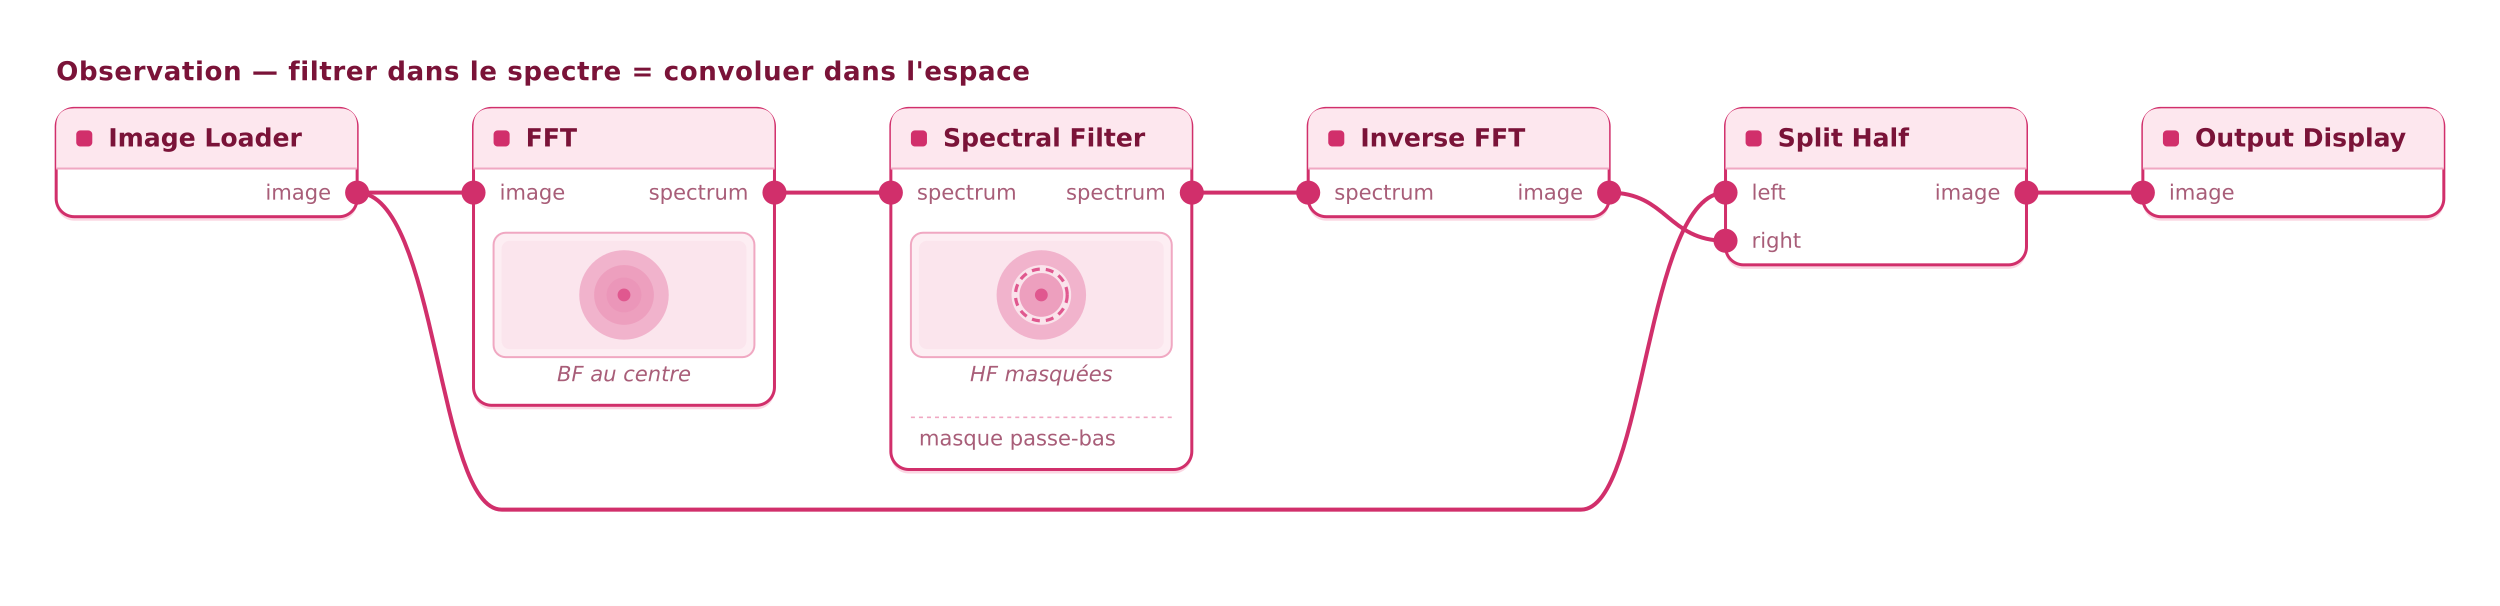
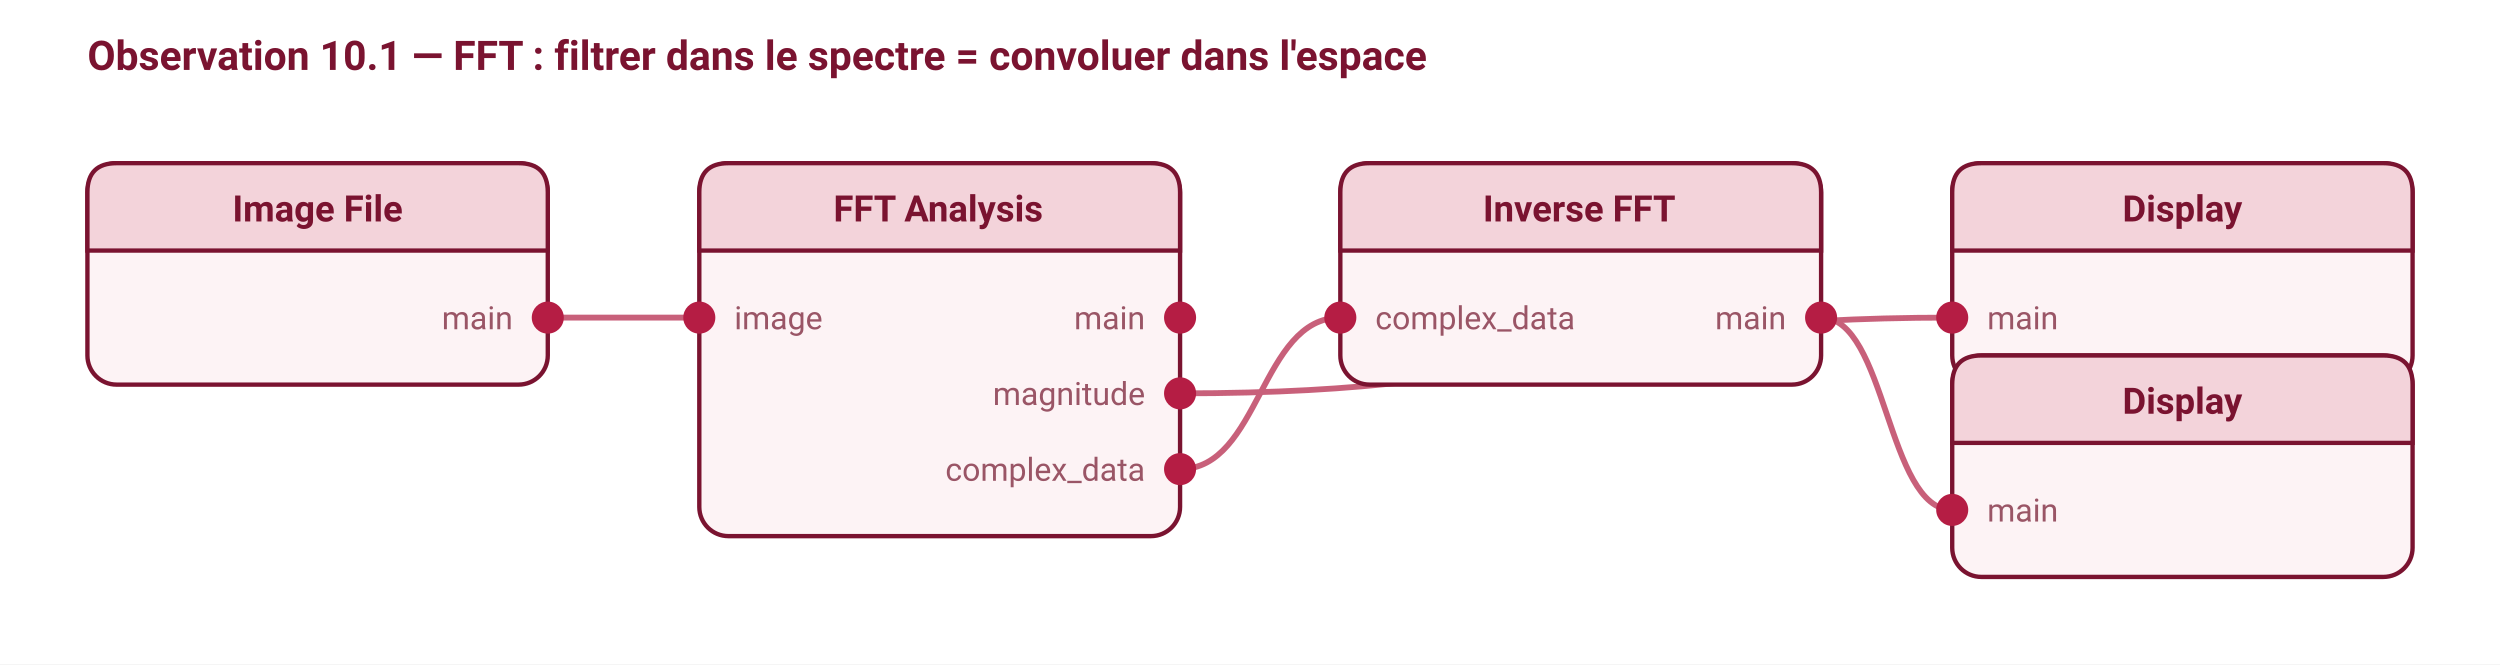
- <svg xmlns="http://www.w3.org/2000/svg" viewBox="-28.00 -54.00 1246.00 302.00" width="1246.00" height="302.00" font-family="DejaVu Sans, Inter, Helvetica, Arial, sans-serif">
-   <rect x="-28.00" y="-54.00" width="1246.00" height="302.00" fill="#ffffff" />
-   <text x="0.00" y="-14.00" font-family="DejaVu Sans, Inter, Helvetica, Arial, sans-serif" font-size="13" font-weight="700" fill="#7a1338" letter-spacing="0.3">Observation — filtrer dans le spectre = convoluer dans l'espace</text>
-   <path d="M150.00,42.00 C179.00,42.00 179.00,42.00 208.00,42.00" fill="none" stroke="#d12f6b" stroke-width="2" stroke-linecap="round" />
-   <path d="M358.00,42.00 C387.00,42.00 387.00,42.00 416.00,42.00" fill="none" stroke="#d12f6b" stroke-width="2" stroke-linecap="round" />
-   <path d="M566.00,42.00 C595.00,42.00 595.00,42.00 624.00,42.00" fill="none" stroke="#d12f6b" stroke-width="2" stroke-linecap="round" />
-   <path d="M774.00,42.00 C803.00,42.00 803.00,66.00 832.00,66.00" fill="none" stroke="#d12f6b" stroke-width="2" stroke-linecap="round" />
-   <path d="M150.00,42.00 C190.00,42.00 190.00,200.00 222.00,200.00 L760.00,200.00 C792.00,200.00 792.00,42.00 832.00,42.00" fill="none" stroke="#d12f6b" stroke-width="2" stroke-linecap="round" />
-   <path d="M982.00,42.00 C1011.00,42.00 1011.00,42.00 1040.00,42.00" fill="none" stroke="#d12f6b" stroke-width="2" stroke-linecap="round" />
-   <rect x="0.00" y="2.00" width="150" height="54" rx="9" fill="#fbd7e3" />
-   <rect x="0.00" y="0.00" width="150" height="54" rx="9" fill="#ffffff" stroke="#d12f6b" stroke-width="1.5" />
-   <path d="M0.00,30.00 L0.00,9.00 Q0.00,0.00 9.00,0.00 L141.00,0.00 Q150.00,0.00 150.00,9.00 L150.00,30.00 Z" fill="#fde7ee" />
-   <line x1="0.00" y1="30.00" x2="150.00" y2="30.00" stroke="#f0a8c2" stroke-width="1" />
-   <rect x="10.00" y="11.00" width="8" height="8" rx="2" fill="#d12f6b" />
-   <text x="26.00" y="19.00" font-family="DejaVu Sans, Inter, Helvetica, Arial, sans-serif" font-size="12.5" font-weight="700" fill="#7a1338">Image Loader</text>
-   <circle cx="150.00" cy="42.00" r="6" fill="#d12f6b" />
-   <text x="137.00" y="45.50" font-family="DejaVu Sans, Inter, Helvetica, Arial, sans-serif" font-size="10.5" text-anchor="end" fill="#a85d78">image</text>
-   <rect x="208.00" y="2.00" width="150" height="148" rx="9" fill="#fbd7e3" />
-   <rect x="208.00" y="0.00" width="150" height="148" rx="9" fill="#ffffff" stroke="#d12f6b" stroke-width="1.5" />
-   <path d="M208.00,30.00 L208.00,9.00 Q208.00,0.00 217.00,0.00 L349.00,0.00 Q358.00,0.00 358.00,9.00 L358.00,30.00 Z" fill="#fde7ee" />
-   <line x1="208.00" y1="30.00" x2="358.00" y2="30.00" stroke="#f0a8c2" stroke-width="1" />
-   <rect x="218.00" y="11.00" width="8" height="8" rx="2" fill="#d12f6b" />
-   <text x="234.00" y="19.00" font-family="DejaVu Sans, Inter, Helvetica, Arial, sans-serif" font-size="12.5" font-weight="700" fill="#7a1338">FFT</text>
-   <circle cx="208.00" cy="42.00" r="6" fill="#d12f6b" />
-   <text x="221.00" y="45.50" font-family="DejaVu Sans, Inter, Helvetica, Arial, sans-serif" font-size="10.5" fill="#a85d78">image</text>
-   <circle cx="358.00" cy="42.00" r="6" fill="#d12f6b" />
-   <text x="345.00" y="45.50" font-family="DejaVu Sans, Inter, Helvetica, Arial, sans-serif" font-size="10.5" text-anchor="end" fill="#a85d78">spectrum</text>
-   <clipPath id="clip_ft">
-     <rect x="218.00" y="62.00" width="130.00" height="62.00" rx="6" />
-   </clipPath>
-   <rect x="218.00" y="62.00" width="130.00" height="62.00" rx="6" fill="#fdeef3" stroke="#f0a8c2" stroke-width="1" />
-   <g clip-path="url(#clip_ft)">
-     <rect x="222.0" y="66.0" width="122.0" height="54.0" rx="4" fill="#e0588f" fill-opacity="0.06" />
-     <circle cx="283.0" cy="93.0" r="22.3" fill="#e0588f" fill-opacity="0.35" />
-     <circle cx="283.0" cy="93.0" r="14.9" fill="#e0588f" fill-opacity="0.22" />
-     <circle cx="283.0" cy="93.0" r="8.7" fill="#e0588f" fill-opacity="0.12" />
-     <circle cx="283.0" cy="93.0" r="3.2" fill="#e0588f" />
-   </g>
-   <text x="283.00" y="136.00" font-family="DejaVu Sans, Inter, Helvetica, Arial, sans-serif" font-size="10.5" text-anchor="middle" font-style="italic" fill="#a85d78">BF au centre</text>
-   <rect x="416.00" y="2.00" width="150" height="180" rx="9" fill="#fbd7e3" />
-   <rect x="416.00" y="0.00" width="150" height="180" rx="9" fill="#ffffff" stroke="#d12f6b" stroke-width="1.5" />
-   <path d="M416.00,30.00 L416.00,9.00 Q416.00,0.00 425.00,0.00 L557.00,0.00 Q566.00,0.00 566.00,9.00 L566.00,30.00 Z" fill="#fde7ee" />
-   <line x1="416.00" y1="30.00" x2="566.00" y2="30.00" stroke="#f0a8c2" stroke-width="1" />
-   <rect x="426.00" y="11.00" width="8" height="8" rx="2" fill="#d12f6b" />
-   <text x="442.00" y="19.00" font-family="DejaVu Sans, Inter, Helvetica, Arial, sans-serif" font-size="12.5" font-weight="700" fill="#7a1338">Spectral Filter</text>
-   <circle cx="416.00" cy="42.00" r="6" fill="#d12f6b" />
-   <text x="429.00" y="45.50" font-family="DejaVu Sans, Inter, Helvetica, Arial, sans-serif" font-size="10.5" fill="#a85d78">spectrum</text>
-   <circle cx="566.00" cy="42.00" r="6" fill="#d12f6b" />
-   <text x="553.00" y="45.50" font-family="DejaVu Sans, Inter, Helvetica, Arial, sans-serif" font-size="10.5" text-anchor="end" fill="#a85d78">spectrum</text>
-   <clipPath id="clip_sf">
-     <rect x="426.00" y="62.00" width="130.00" height="62.00" rx="6" />
-   </clipPath>
-   <rect x="426.00" y="62.00" width="130.00" height="62.00" rx="6" fill="#fdeef3" stroke="#f0a8c2" stroke-width="1" />
-   <g clip-path="url(#clip_sf)">
-     <rect x="430.0" y="66.0" width="122.0" height="54.0" rx="4" fill="#e0588f" fill-opacity="0.06" />
-     <circle cx="491.0" cy="93.0" r="22.3" fill="#e0588f" fill-opacity="0.35" />
-     <circle cx="491.0" cy="93.0" r="14.9" fill="#e0588f" fill-opacity="0.22" />
-     <circle cx="491.0" cy="93.0" r="3.2" fill="#e0588f" />
-     <circle cx="491.0" cy="93.0" r="12.9" fill="none" stroke="#fdeef3" stroke-width="4" stroke-opacity="0.85" />
-     <circle cx="491.0" cy="93.0" r="12.9" fill="none" stroke="#e0588f" stroke-width="1.6" stroke-dasharray="4 3" />
-   </g>
-   <text x="491.00" y="136.00" font-family="DejaVu Sans, Inter, Helvetica, Arial, sans-serif" font-size="10.5" text-anchor="middle" font-style="italic" fill="#a85d78">HF masquées</text>
-   <line x1="426.00" y1="154.00" x2="556.00" y2="154.00" stroke="#f0a8c2" stroke-width="0.8" stroke-dasharray="2 2" />
-   <text x="430.00" y="168.00" font-family="DejaVu Sans, Inter, Helvetica, Arial, sans-serif" font-size="10.5" fill="#a85d78">masque passe-bas</text>
-   <rect x="624.00" y="2.00" width="150" height="54" rx="9" fill="#fbd7e3" />
-   <rect x="624.00" y="0.00" width="150" height="54" rx="9" fill="#ffffff" stroke="#d12f6b" stroke-width="1.5" />
-   <path d="M624.00,30.00 L624.00,9.00 Q624.00,0.00 633.00,0.00 L765.00,0.00 Q774.00,0.00 774.00,9.00 L774.00,30.00 Z" fill="#fde7ee" />
-   <line x1="624.00" y1="30.00" x2="774.00" y2="30.00" stroke="#f0a8c2" stroke-width="1" />
-   <rect x="634.00" y="11.00" width="8" height="8" rx="2" fill="#d12f6b" />
-   <text x="650.00" y="19.00" font-family="DejaVu Sans, Inter, Helvetica, Arial, sans-serif" font-size="12.5" font-weight="700" fill="#7a1338">Inverse FFT</text>
-   <circle cx="624.00" cy="42.00" r="6" fill="#d12f6b" />
-   <text x="637.00" y="45.50" font-family="DejaVu Sans, Inter, Helvetica, Arial, sans-serif" font-size="10.5" fill="#a85d78">spectrum</text>
-   <circle cx="774.00" cy="42.00" r="6" fill="#d12f6b" />
-   <text x="761.00" y="45.50" font-family="DejaVu Sans, Inter, Helvetica, Arial, sans-serif" font-size="10.5" text-anchor="end" fill="#a85d78">image</text>
-   <rect x="832.00" y="2.00" width="150" height="78" rx="9" fill="#fbd7e3" />
-   <rect x="832.00" y="0.00" width="150" height="78" rx="9" fill="#ffffff" stroke="#d12f6b" stroke-width="1.5" />
-   <path d="M832.00,30.00 L832.00,9.00 Q832.00,0.00 841.00,0.00 L973.00,0.00 Q982.00,0.00 982.00,9.00 L982.00,30.00 Z" fill="#fde7ee" />
-   <line x1="832.00" y1="30.00" x2="982.00" y2="30.00" stroke="#f0a8c2" stroke-width="1" />
-   <rect x="842.00" y="11.00" width="8" height="8" rx="2" fill="#d12f6b" />
-   <text x="858.00" y="19.00" font-family="DejaVu Sans, Inter, Helvetica, Arial, sans-serif" font-size="12.5" font-weight="700" fill="#7a1338">Split Half</text>
-   <circle cx="832.00" cy="42.00" r="6" fill="#d12f6b" />
-   <text x="845.00" y="45.50" font-family="DejaVu Sans, Inter, Helvetica, Arial, sans-serif" font-size="10.5" fill="#a85d78">left</text>
-   <circle cx="832.00" cy="66.00" r="6" fill="#d12f6b" />
-   <text x="845.00" y="69.50" font-family="DejaVu Sans, Inter, Helvetica, Arial, sans-serif" font-size="10.5" fill="#a85d78">right</text>
-   <circle cx="982.00" cy="42.00" r="6" fill="#d12f6b" />
-   <text x="969.00" y="45.50" font-family="DejaVu Sans, Inter, Helvetica, Arial, sans-serif" font-size="10.5" text-anchor="end" fill="#a85d78">image</text>
-   <rect x="1040.00" y="2.00" width="150" height="54" rx="9" fill="#fbd7e3" />
-   <rect x="1040.00" y="0.00" width="150" height="54" rx="9" fill="#ffffff" stroke="#d12f6b" stroke-width="1.5" />
-   <path d="M1040.00,30.00 L1040.00,9.00 Q1040.00,0.00 1049.00,0.00 L1181.00,0.00 Q1190.00,0.00 1190.00,9.00 L1190.00,30.00 Z" fill="#fde7ee" />
-   <line x1="1040.00" y1="30.00" x2="1190.00" y2="30.00" stroke="#f0a8c2" stroke-width="1" />
-   <rect x="1050.00" y="11.00" width="8" height="8" rx="2" fill="#d12f6b" />
-   <text x="1066.00" y="19.00" font-family="DejaVu Sans, Inter, Helvetica, Arial, sans-serif" font-size="12.5" font-weight="700" fill="#7a1338">Output Display</text>
-   <circle cx="1040.00" cy="42.00" r="6" fill="#d12f6b" />
-   <text x="1053.00" y="45.50" font-family="DejaVu Sans, Inter, Helvetica, Arial, sans-serif" font-size="10.5" fill="#a85d78">image</text>
+ <svg xmlns="http://www.w3.org/2000/svg" viewBox="-30 -56 858 228" width="858" height="228" font-family="ui-sans-serif, -apple-system, 'Segoe UI', Roboto, sans-serif">
+   <rect x="-30" y="-56" width="858" height="228" fill="#ffffff" />
+   <text x="0" y="-32" font-size="14" font-weight="600" fill="#7a1330">Observation 10.1 — FFT : filtrer dans le spectre = convoluer dans l'espace</text>
+   <path d="M158.0,53.0 C184.0,53.0 184.0,53.0 210.0,53.0" fill="none" stroke="#c8607a" stroke-width="2" stroke-linecap="round" />
+   <path d="M375.0,79.0 C507.5,79.0 507.5,53.0 640.0,53.0" fill="none" stroke="#c8607a" stroke-width="2" stroke-linecap="round" />
+   <path d="M375.0,105.0 C402.5,105.0 402.5,53.0 430.0,53.0" fill="none" stroke="#c8607a" stroke-width="2" stroke-linecap="round" />
+   <path d="M595.0,53.0 C617.5,53.0 617.5,119.0 640.0,119.0" fill="none" stroke="#c8607a" stroke-width="2" stroke-linecap="round" />
+   <rect x="0" y="0" width="158" height="76" rx="10" fill="#fdf3f5" stroke="#7a1330" stroke-width="1.5" />
+   <path d="M0,30 L0,10 Q0,0 10,0 L148,0 Q158,0 158,10 L158,30 Z" fill="#f3d3da" stroke="#7a1330" stroke-width="1.5" />
+   <text x="79" y="20" font-size="12.5" font-weight="600" text-anchor="middle" fill="#7a1330">Image File</text>
+   <circle cx="158.0" cy="53.0" r="5.5" fill="#b51d44" />
+   <text x="146" y="57" font-size="11" text-anchor="end" fill="#9a5566">main</text>
+   <rect x="210" y="0" width="165" height="128" rx="10" fill="#fdf3f5" stroke="#7a1330" stroke-width="1.5" />
+   <path d="M210,30 L210,10 Q210,0 220,0 L365,0 Q375,0 375,10 L375,30 Z" fill="#f3d3da" stroke="#7a1330" stroke-width="1.5" />
+   <text x="292" y="20" font-size="12.5" font-weight="600" text-anchor="middle" fill="#7a1330">FFT Analysis</text>
+   <circle cx="210.0" cy="53.0" r="5.5" fill="#b51d44" />
+   <text x="222" y="57" font-size="11" fill="#9a5566">image</text>
+   <circle cx="375.0" cy="53.0" r="5.5" fill="#b51d44" />
+   <text x="363" y="57" font-size="11" text-anchor="end" fill="#9a5566">main</text>
+   <circle cx="375.0" cy="79.0" r="5.5" fill="#b51d44" />
+   <text x="363" y="83" font-size="11" text-anchor="end" fill="#9a5566">magnitude</text>
+   <circle cx="375.0" cy="105.0" r="5.5" fill="#b51d44" />
+   <text x="363" y="109" font-size="11" text-anchor="end" fill="#9a5566">complex_data</text>
+   <rect x="430" y="0" width="165" height="76" rx="10" fill="#fdf3f5" stroke="#7a1330" stroke-width="1.5" />
+   <path d="M430,30 L430,10 Q430,0 440,0 L585,0 Q595,0 595,10 L595,30 Z" fill="#f3d3da" stroke="#7a1330" stroke-width="1.5" />
+   <text x="512" y="20" font-size="12.5" font-weight="600" text-anchor="middle" fill="#7a1330">Inverse FFT</text>
+   <circle cx="430.0" cy="53.0" r="5.5" fill="#b51d44" />
+   <text x="442" y="57" font-size="11" fill="#9a5566">complex_data</text>
+   <circle cx="595.0" cy="53.0" r="5.5" fill="#b51d44" />
+   <text x="583" y="57" font-size="11" text-anchor="end" fill="#9a5566">main</text>
+   <rect x="640" y="0" width="158" height="76" rx="10" fill="#fdf3f5" stroke="#7a1330" stroke-width="1.5" />
+   <path d="M640,30 L640,10 Q640,0 650,0 L788,0 Q798,0 798,10 L798,30 Z" fill="#f3d3da" stroke="#7a1330" stroke-width="1.5" />
+   <text x="719" y="20" font-size="12.5" font-weight="600" text-anchor="middle" fill="#7a1330">Display</text>
+   <circle cx="640.0" cy="53.0" r="5.5" fill="#b51d44" />
+   <text x="652" y="57" font-size="11" fill="#9a5566">main</text>
+   <rect x="640" y="66" width="158" height="76" rx="10" fill="#fdf3f5" stroke="#7a1330" stroke-width="1.5" />
+   <path d="M640,96 L640,76 Q640,66 650,66 L788,66 Q798,66 798,76 L798,96 Z" fill="#f3d3da" stroke="#7a1330" stroke-width="1.5" />
+   <text x="719" y="86" font-size="12.5" font-weight="600" text-anchor="middle" fill="#7a1330">Display</text>
+   <circle cx="640.0" cy="119.0" r="5.5" fill="#b51d44" />
+   <text x="652" y="123" font-size="11" fill="#9a5566">main</text>
</svg>
